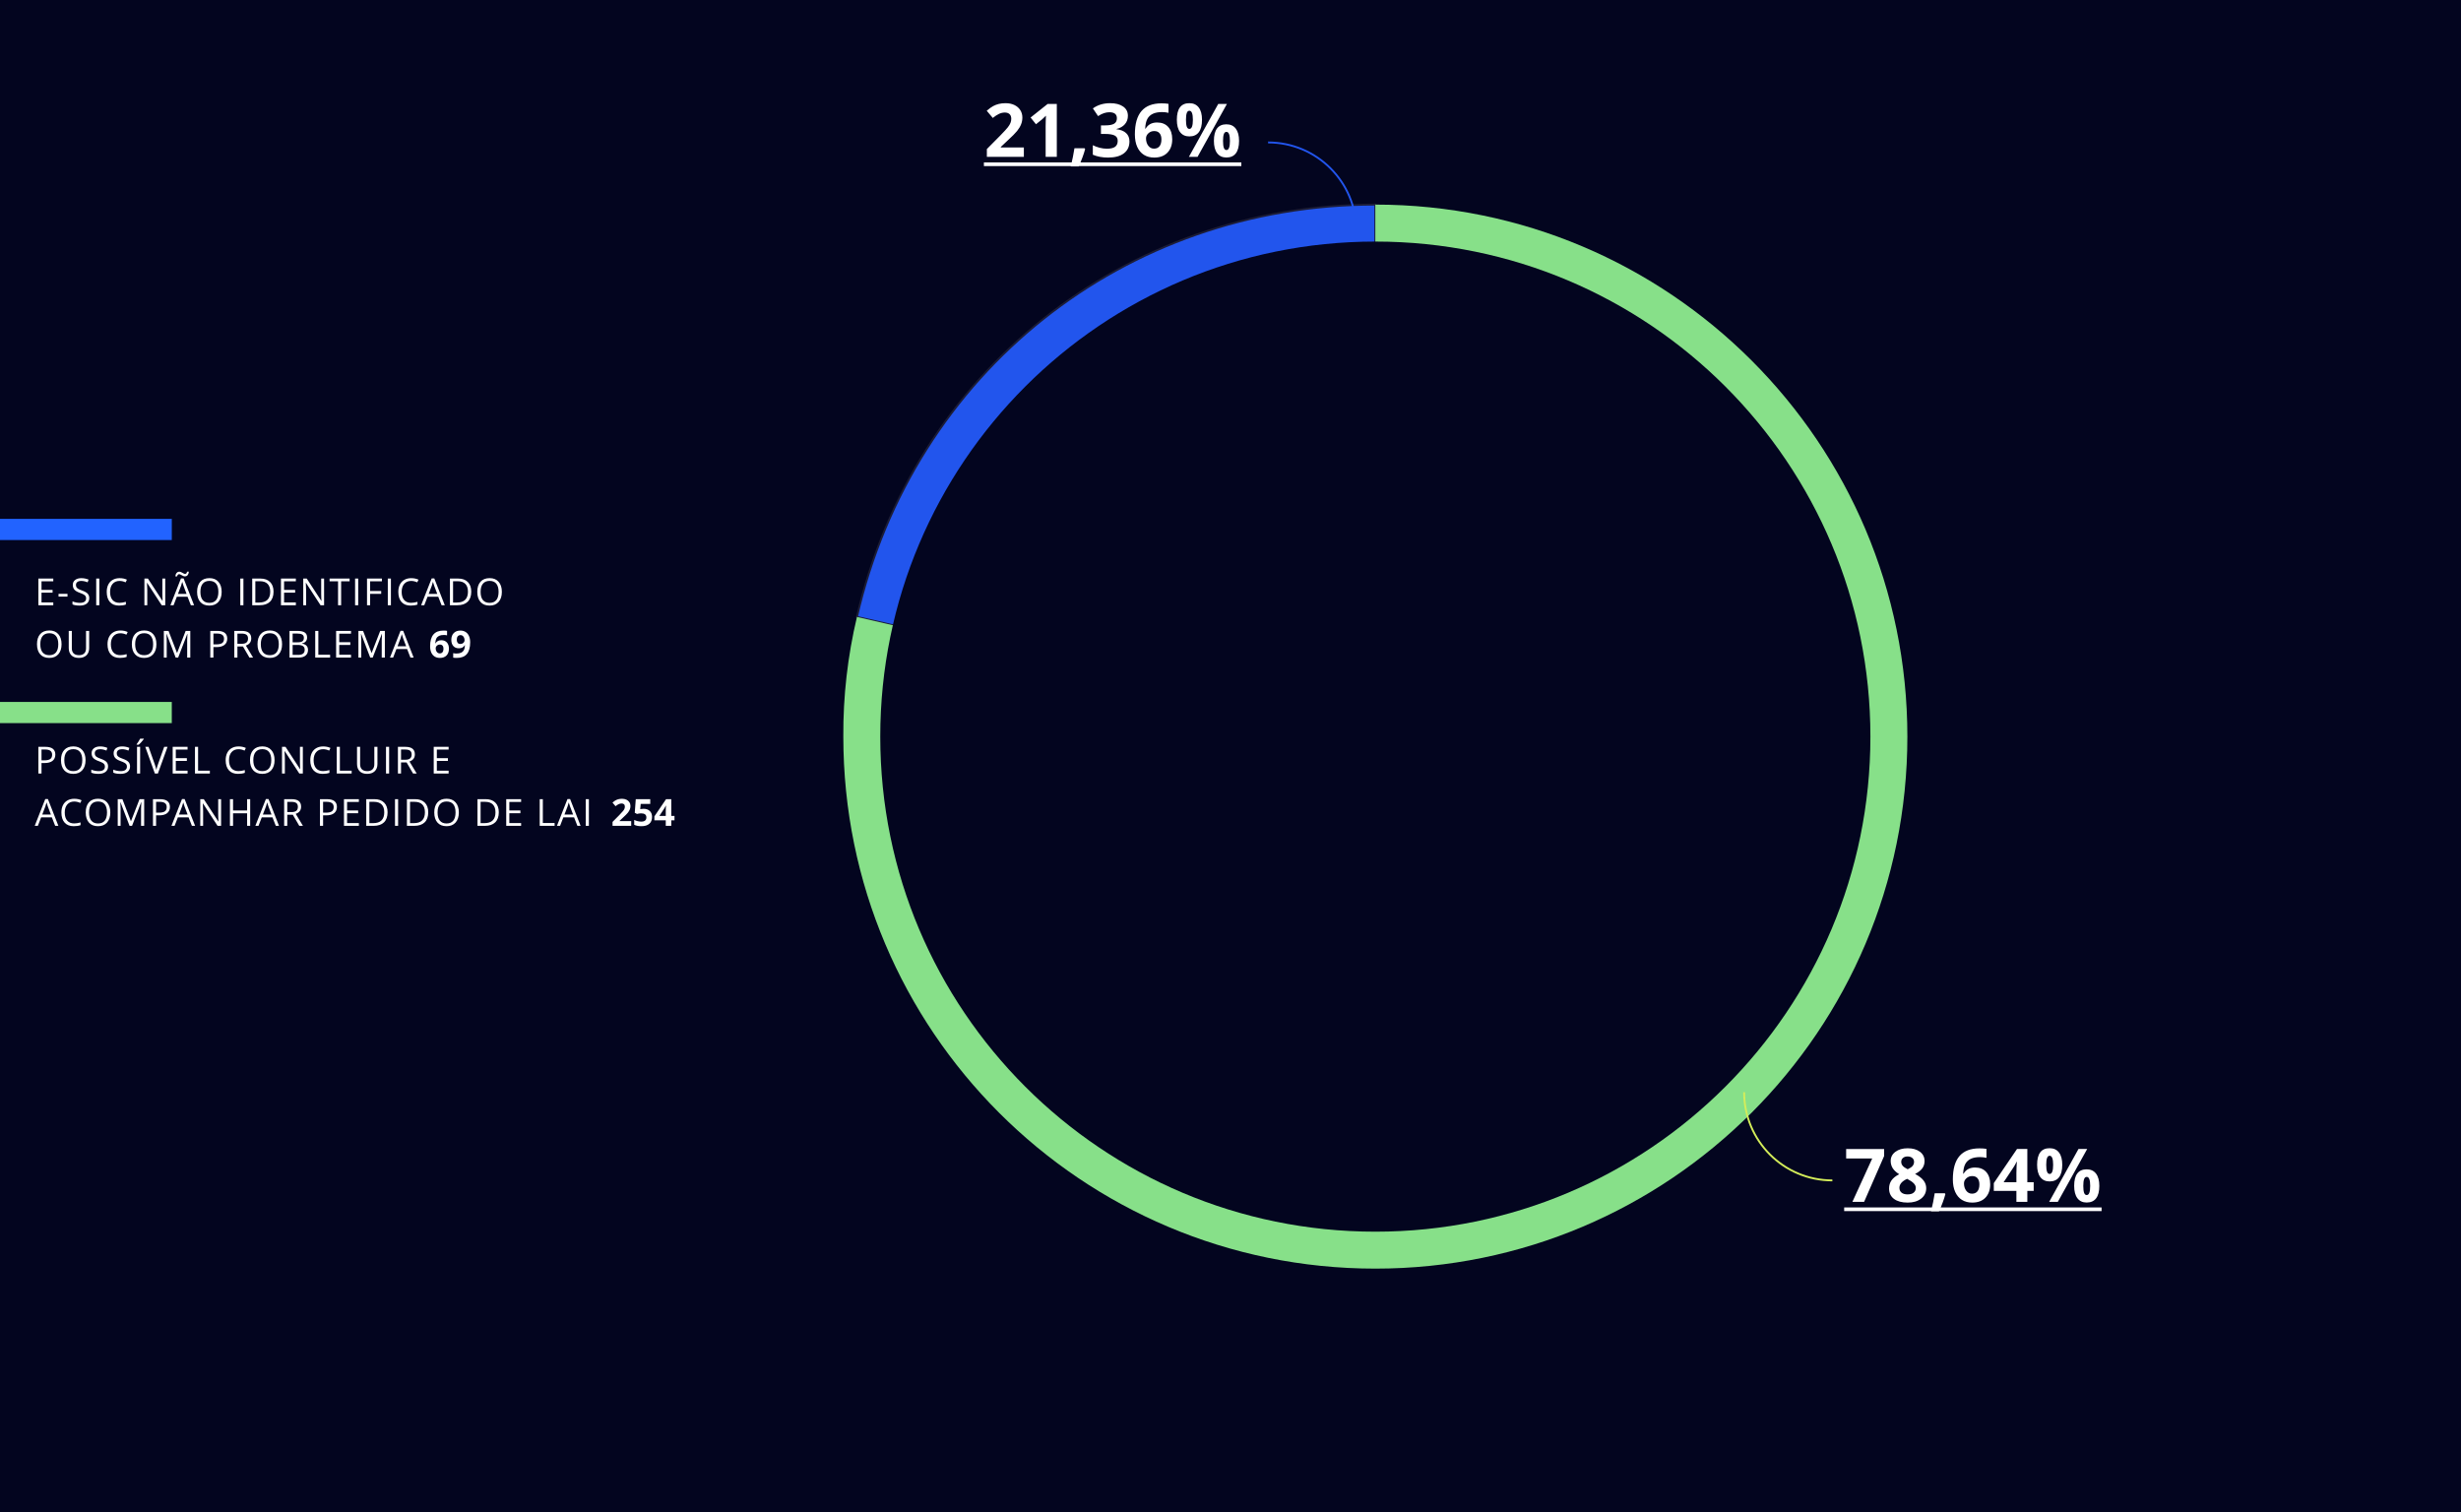
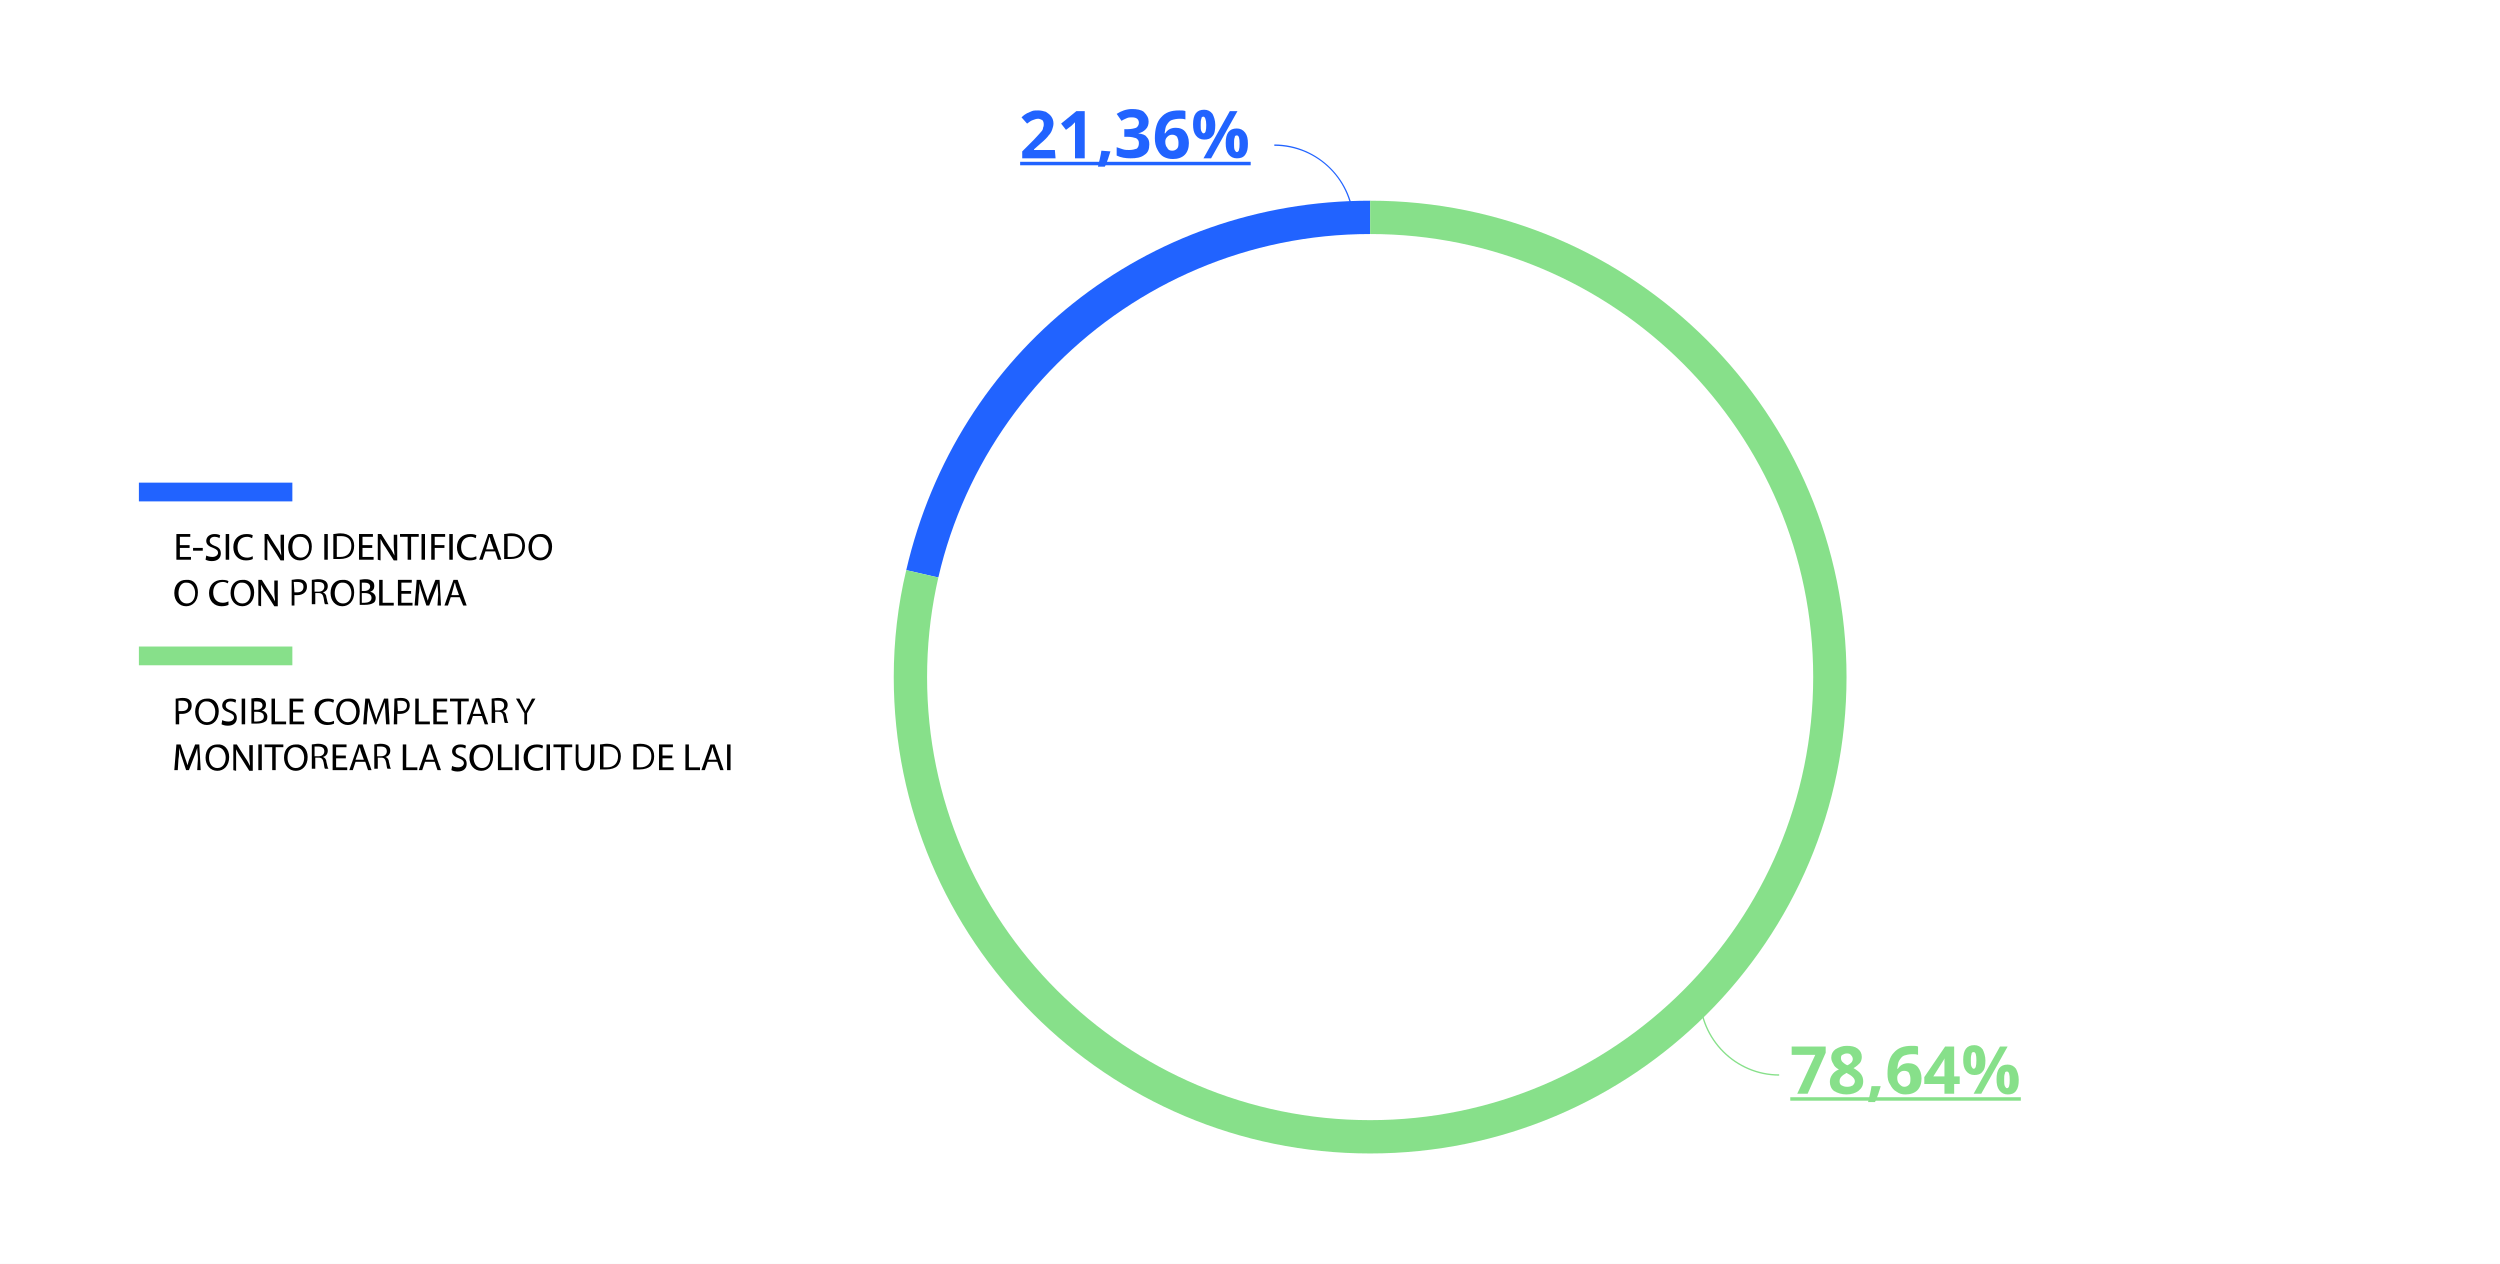
- <svg xmlns="http://www.w3.org/2000/svg" viewBox="461.067 67.917 1185.044 727.788">
-   <defs>
-     <style>.cls-1{fill:#03051f;}.cls-2{fill:#2255ed;stroke:#1c1d36;}.cls-10,.cls-2,.cls-4,.cls-5{stroke-miterlimit:10;}.cls-2,.cls-4,.cls-5{stroke-width:0.91px;}.cls-3{fill:#87e089;}.cls-10,.cls-4,.cls-5{fill:none;}.cls-4{stroke:#2255ed;}.cls-5{stroke:#d4ed5a;}.cls-6{font-size:35.68px;text-decoration:underline;}.cls-6,.cls-7,.cls-8{fill:#fff;}.cls-6,.cls-8{font-family:OpenSans-Bold, Open Sans;font-weight:700;}.cls-7,.cls-8{font-size:18px;}.cls-7{font-family:OpenSans, Open Sans;letter-spacing:0.04em;}.cls-9{fill:#2263ff;}.cls-10{stroke:#fff;stroke-width:0.68px;}</style>
-   </defs>
-   <g id="Layer_2" data-name="Layer 2">
-     <rect class="cls-1" x="-17.14" y="-15.41" width="1972.94" height="828.2" />
-     <path class="cls-2" d="M1123.33,422.63,873.71,365c27.18-117.74,128.79-198.56,249.62-198.56Z" />
-     <path class="cls-3" d="M1123.33,422.63V166.44c141.49,0,256.19,114.7,256.19,256.19s-114.7,256.18-256.19,256.18S867.15,564.12,867.15,422.63A242.54,242.54,0,0,1,873.71,365Z" />
-     <circle class="cls-1" cx="1123.33" cy="422.63" r="238.39" />
-     <path class="cls-4" d="M1071.68,136.51A42.49,42.49,0,0,1,1114.17,179" />
-     <path class="cls-5" d="M1343.41,636.33a42.5,42.5,0,0,1-42.49-42.49" />
-     <text class="cls-6" transform="translate(934.85 143.45)" style="white-space: pre;">21,36%</text>
-     <text class="cls-6" transform="translate(1349.09 646.67)" style="white-space: pre;">78,64%</text>
-     <text class="cls-7" transform="translate(477.79 359.36)" style="white-space: pre;">E-SIC NÃO IDENTIFICADO <tspan x="0" y="25.2">OU COM PROBLEMA </tspan>
-     </text>
-     <text class="cls-8" transform="translate(667.54 384.56)" style="white-space: pre;">69</text>
-     <rect class="cls-3" x="453.79" y="405.93" width="90" height="10.2" />
-     <text class="cls-7" transform="translate(477.79 440.39)" style="white-space: pre;">POSSÍVEL CONCLUIR E <tspan x="0" y="25.2">ACOMPANHAR PEDIDO DE LAI </tspan>
-     </text>
-     <text class="cls-8" transform="translate(755.31 465.59)" style="white-space: pre;">254</text>
-     <rect class="cls-9" x="453.79" y="317.77" width="90" height="10.2" />
-     <line class="cls-10" x1="453.13" y1="-22.78" x2="453.13" y2="933.86" />
+ <svg xmlns="http://www.w3.org/2000/svg" xmlns:xlink="http://www.w3.org/1999/xlink" version="1.1" id="Layer_1" x="0px" y="0px" viewBox="0 0 360 182" style="enable-background:new 0 0 360 182;" xml:space="preserve">
+   <style type="text/css">
+ 	.st0{fill:#FFFFFF;}
+ 	.st1{clip-path:url(#SVGID_2_);}
+ 	.st2{fill:#2163FF;}
+ 	.st3{clip-path:url(#SVGID_4_);}
+ 	.st4{fill:#87E08A;}
+ 	.st5{clip-path:url(#SVGID_6_);}
+ 	.st6{clip-path:url(#SVGID_8_);}
+ 	.st7{clip-path:url(#SVGID_10_);}
+ 	.st8{clip-path:url(#SVGID_12_);}
+ 	.st9{clip-path:url(#SVGID_14_);}
+ 	.st10{clip-path:url(#SVGID_16_);}
+ 	.st11{clip-path:url(#SVGID_18_);}
+ 	.st12{clip-path:url(#SVGID_20_);}
+ 	.st13{clip-path:url(#SVGID_22_);}
+ 	.st14{clip-path:url(#SVGID_24_);}
+ 	.st15{clip-path:url(#SVGID_26_);}
+ 	.st16{clip-path:url(#SVGID_28_);}
+ 	.st17{clip-path:url(#SVGID_30_);}
+ 	.st18{clip-path:url(#SVGID_32_);}
+ </style>
+   <g>
+     <g>
+       <rect y="0" class="st0" width="360" height="182" />
+     </g>
+     <g>
+       <g>
+         <defs>
+           <rect id="SVGID_1_" y="0" width="360" height="182" />
+         </defs>
+         <clipPath id="SVGID_2_">
+           <use xlink:href="#SVGID_1_" style="overflow:visible;" />
+         </clipPath>
+         <g class="st1">
+           <path class="st2" d="M197.3,97.5l-66.8-15.4c7.3-31.5,34.5-53.2,66.8-53.2V97.5z" />
+         </g>
+       </g>
+       <g>
+         <defs>
+           <rect id="SVGID_3_" y="0" width="360" height="182" />
+         </defs>
+         <clipPath id="SVGID_4_">
+           <use xlink:href="#SVGID_3_" style="overflow:visible;" />
+         </clipPath>
+         <g class="st3">
+           <path class="st4" d="M197.3,97.5V28.9c37.9,0,68.6,30.7,68.6,68.6s-30.7,68.6-68.6,68.6s-68.6-30.7-68.6-68.6      c0-5.2,0.6-10.4,1.8-15.4L197.3,97.5z" />
+         </g>
+       </g>
+       <g>
+         <defs>
+           <rect id="SVGID_5_" y="0" width="360" height="182" />
+         </defs>
+         <clipPath id="SVGID_6_">
+           <use xlink:href="#SVGID_5_" style="overflow:visible;" />
+         </clipPath>
+         <g class="st5">
+           <path class="st0" d="M197.3,33.7c35.2,0,63.8,28.6,63.8,63.8s-28.6,63.8-63.8,63.8s-63.8-28.6-63.8-63.8S162.1,33.7,197.3,33.7" />
+         </g>
+       </g>
+       <g>
+         <defs>
+           <rect id="SVGID_7_" y="0" width="360" height="182" />
+         </defs>
+         <clipPath id="SVGID_8_">
+           <use xlink:href="#SVGID_7_" style="overflow:visible;" />
+         </clipPath>
+         <g class="st6">
+           <path class="st2" d="M195,32.3h-0.2c0-6.2-5-11.3-11.3-11.3v-0.2C189.8,20.8,195,26,195,32.3" />
+         </g>
+       </g>
+       <g>
+         <defs>
+           <rect id="SVGID_9_" y="0" width="360" height="182" />
+         </defs>
+         <clipPath id="SVGID_10_">
+           <use xlink:href="#SVGID_9_" style="overflow:visible;" />
+         </clipPath>
+         <g class="st7">
+           <path class="st4" d="M256.2,154.9c-6.3,0-11.5-5.2-11.5-11.5h0.2c0,6.2,5.1,11.3,11.3,11.3V154.9z" />
+         </g>
+       </g>
+       <g>
+         <defs>
+           <rect id="SVGID_11_" y="0" width="360" height="182" />
+         </defs>
+         <clipPath id="SVGID_12_">
+           <use xlink:href="#SVGID_11_" style="overflow:visible;" />
+         </clipPath>
+         <g class="st8">
+           <path class="st2" d="M152,22.8h-4.8v-1l1.7-1.7c0.5-0.5,0.8-0.9,1-1.1s0.3-0.4,0.3-0.6c0.1-0.2,0.1-0.3,0.1-0.5      c0-0.3-0.1-0.5-0.2-0.6c-0.2-0.1-0.4-0.2-0.6-0.2c-0.3,0-0.5,0.1-0.8,0.2s-0.5,0.3-0.8,0.5l-0.8-0.9c0.3-0.3,0.6-0.5,0.8-0.6      s0.5-0.2,0.7-0.3c0.2-0.1,0.6-0.1,0.9-0.1c0.4,0,0.8,0.1,1.1,0.2c0.3,0.2,0.6,0.4,0.8,0.7c0.2,0.3,0.3,0.6,0.3,1      c0,0.3-0.1,0.6-0.2,0.9c-0.1,0.3-0.3,0.6-0.5,0.8c-0.2,0.3-0.6,0.7-1.2,1.2l-0.9,0.8v0.1h3L152,22.8L152,22.8z" />
+         </g>
+       </g>
+       <g>
+         <defs>
+           <rect id="SVGID_13_" y="0" width="360" height="182" />
+         </defs>
+         <clipPath id="SVGID_14_">
+           <use xlink:href="#SVGID_13_" style="overflow:visible;" />
+         </clipPath>
+         <g class="st9">
+           <path class="st2" d="M156.2,22.8h-1.4v-3.9v-0.6v-0.7c-0.2,0.2-0.4,0.4-0.5,0.5l-0.8,0.6l-0.7-0.9L155,16h1.2V22.8z" />
+         </g>
+       </g>
+       <g>
+         <defs>
+           <rect id="SVGID_15_" y="0" width="360" height="182" />
+         </defs>
+         <clipPath id="SVGID_16_">
+           <use xlink:href="#SVGID_15_" style="overflow:visible;" />
+         </clipPath>
+         <g class="st10">
+           <path class="st2" d="M159.9,21.8c-0.2,0.6-0.4,1.4-0.8,2.2h-1c0.2-0.8,0.4-1.6,0.5-2.3L159.9,21.8L159.9,21.8z" />
+         </g>
+       </g>
+       <g>
+         <defs>
+           <rect id="SVGID_17_" y="0" width="360" height="182" />
+         </defs>
+         <clipPath id="SVGID_18_">
+           <use xlink:href="#SVGID_17_" style="overflow:visible;" />
+         </clipPath>
+         <g class="st11">
+           <path class="st2" d="M165.4,17.5c0,0.4-0.1,0.8-0.4,1.1c-0.3,0.3-0.6,0.5-1.1,0.6l0,0c0.6,0.1,1,0.2,1.2,0.5      c0.3,0.3,0.4,0.6,0.4,1.1c0,0.7-0.2,1.2-0.7,1.5c-0.5,0.4-1.2,0.5-2,0.5c-0.7,0-1.4-0.1-2-0.4v-1.2c0.3,0.1,0.6,0.2,0.9,0.3      c0.3,0.1,0.6,0.1,0.9,0.1c0.5,0,0.8-0.1,1.1-0.2c0.2-0.2,0.3-0.4,0.3-0.8c0-0.3-0.1-0.5-0.4-0.7c-0.3-0.1-0.7-0.2-1.2-0.2h-0.5      v-1.1h0.5c0.5,0,0.9-0.1,1.2-0.2c0.2-0.1,0.4-0.4,0.4-0.7c0-0.5-0.3-0.8-1-0.8c-0.2,0-0.5,0-0.7,0.1s-0.5,0.2-0.8,0.4l-0.7-1      c0.6-0.4,1.4-0.7,2.2-0.7c0.7,0,1.3,0.1,1.7,0.4C165.2,16.6,165.4,17,165.4,17.5" />
+         </g>
+       </g>
+       <g>
+         <defs>
+           <rect id="SVGID_19_" y="0" width="360" height="182" />
+         </defs>
+         <clipPath id="SVGID_20_">
+           <use xlink:href="#SVGID_19_" style="overflow:visible;" />
+         </clipPath>
+         <g class="st12">
+           <path class="st2" d="M168.8,21.7c0.3,0,0.5-0.1,0.7-0.3c0.2-0.2,0.2-0.5,0.2-0.9c0-0.3-0.1-0.6-0.2-0.8      c-0.2-0.2-0.4-0.3-0.7-0.3s-0.5,0.1-0.7,0.3c-0.2,0.2-0.3,0.4-0.3,0.7c0,0.4,0.1,0.7,0.3,0.9C168.2,21.6,168.5,21.7,168.8,21.7       M166.3,19.9c0-1.3,0.3-2.4,0.9-3c0.6-0.7,1.4-1,2.6-1c0.4,0,0.7,0,0.9,0.1v1.2c-0.3-0.1-0.6-0.1-0.8-0.1      c-0.5,0-0.9,0.1-1.2,0.2s-0.5,0.4-0.7,0.7c-0.2,0.3-0.2,0.7-0.3,1.2h0.1c0.3-0.5,0.8-0.8,1.5-0.8c0.6,0,1.1,0.2,1.4,0.6      c0.3,0.4,0.5,0.9,0.5,1.6s-0.2,1.3-0.6,1.7c-0.4,0.4-1,0.6-1.7,0.6c-0.5,0-0.9-0.1-1.3-0.3c-0.4-0.2-0.7-0.6-0.9-1      C166.4,21.1,166.3,20.5,166.3,19.9" />
+         </g>
+       </g>
+       <g>
+         <defs>
+           <rect id="SVGID_21_" y="0" width="360" height="182" />
+         </defs>
+         <clipPath id="SVGID_22_">
+           <use xlink:href="#SVGID_21_" style="overflow:visible;" />
+         </clipPath>
+         <g class="st13">
+           <path class="st2" d="M177.7,20.7c0,0.4,0,0.7,0.1,0.9c0.1,0.2,0.2,0.3,0.3,0.3c0.3,0,0.4-0.4,0.4-1.2c0-0.8-0.1-1.2-0.4-1.2      c-0.2,0-0.3,0.1-0.3,0.3C177.7,20,177.7,20.3,177.7,20.7 M179.7,20.7c0,0.7-0.1,1.2-0.4,1.6c-0.3,0.4-0.7,0.5-1.2,0.5      s-0.9-0.2-1.2-0.6s-0.4-0.9-0.4-1.6c0-1.4,0.5-2.1,1.6-2.1c0.5,0,0.9,0.2,1.2,0.6C179.6,19.5,179.7,20,179.7,20.7 M178.2,16      l-3.8,6.8h-1.1l3.8-6.8C177.1,16,178.2,16,178.2,16z M172.9,18c0,0.4,0,0.7,0.1,0.9c0.1,0.2,0.2,0.3,0.3,0.3      c0.3,0,0.4-0.4,0.4-1.2c0-0.8-0.2-1.2-0.4-1.2s-0.3,0.1-0.3,0.3C172.9,17.3,172.9,17.6,172.9,18 M175,18c0,0.7-0.1,1.3-0.4,1.6      c-0.3,0.4-0.7,0.5-1.2,0.5s-0.9-0.2-1.2-0.6s-0.4-0.9-0.4-1.6c0-1.4,0.5-2.1,1.6-2.1c0.5,0,0.9,0.2,1.2,0.6      C174.8,16.8,175,17.3,175,18" />
+         </g>
+       </g>
+     </g>
+     <g>
+       <rect x="146.9" y="23.3" class="st2" width="33.2" height="0.5" />
+     </g>
+     <g>
+       <polygon class="st4" points="258.8,157.5 261.4,151.9 258,151.9 258,150.7 262.9,150.7 262.9,151.6 260.3,157.5   " />
+     </g>
+     <g>
+       <g>
+         <defs>
+           <rect id="SVGID_23_" y="0" width="360" height="182" />
+         </defs>
+         <clipPath id="SVGID_24_">
+           <use xlink:href="#SVGID_23_" style="overflow:visible;" />
+         </clipPath>
+         <g class="st14">
+           <path class="st4" d="M265.9,151.7c-0.2,0-0.4,0.1-0.6,0.2c-0.2,0.1-0.2,0.3-0.2,0.5s0.1,0.4,0.2,0.5s0.3,0.3,0.7,0.5      c0.3-0.1,0.5-0.3,0.6-0.4s0.2-0.3,0.2-0.5s-0.1-0.4-0.2-0.5C266.4,151.7,266.2,151.7,265.9,151.7 M264.9,155.7      c0,0.3,0.1,0.5,0.3,0.6c0.2,0.1,0.4,0.2,0.8,0.2s0.6-0.1,0.8-0.2c0.2-0.2,0.3-0.4,0.3-0.6c0-0.2-0.1-0.4-0.3-0.6      c-0.2-0.2-0.5-0.4-0.9-0.6C265.2,154.9,264.9,155.2,264.9,155.7 M265.9,150.6c0.7,0,1.2,0.1,1.6,0.4c0.4,0.3,0.6,0.7,0.6,1.2      c0,0.3-0.1,0.7-0.3,0.9s-0.5,0.5-0.9,0.7c0.5,0.3,0.9,0.6,1.1,0.9c0.2,0.3,0.3,0.6,0.3,1c0,0.6-0.2,1-0.7,1.4      c-0.4,0.3-1,0.5-1.7,0.5s-1.3-0.2-1.8-0.5c-0.4-0.3-0.6-0.8-0.6-1.3c0-0.4,0.1-0.7,0.3-1s0.5-0.6,1-0.8      c-0.4-0.2-0.7-0.5-0.8-0.8c-0.2-0.3-0.3-0.6-0.3-0.9c0-0.5,0.2-0.9,0.6-1.2C264.8,150.8,265.3,150.6,265.9,150.6" />
+         </g>
+       </g>
+       <g>
+         <defs>
+           <rect id="SVGID_25_" y="0" width="360" height="182" />
+         </defs>
+         <clipPath id="SVGID_26_">
+           <use xlink:href="#SVGID_25_" style="overflow:visible;" />
+         </clipPath>
+         <g class="st15">
+           <path class="st4" d="M270.8,156.5c-0.2,0.6-0.4,1.4-0.8,2.2h-1c0.2-0.8,0.4-1.6,0.5-2.3h1.3V156.5z" />
+         </g>
+       </g>
+       <g>
+         <defs>
+           <rect id="SVGID_27_" y="0" width="360" height="182" />
+         </defs>
+         <clipPath id="SVGID_28_">
+           <use xlink:href="#SVGID_27_" style="overflow:visible;" />
+         </clipPath>
+         <g class="st16">
+           <path class="st4" d="M274.2,156.5c0.3,0,0.5-0.1,0.7-0.3s0.2-0.5,0.2-0.9c0-0.3-0.1-0.6-0.2-0.8s-0.4-0.3-0.7-0.3      c-0.3,0-0.5,0.1-0.7,0.3s-0.3,0.4-0.3,0.7c0,0.4,0.1,0.7,0.3,0.9C273.7,156.3,273.9,156.5,274.2,156.5 M271.8,154.6      c0-1.3,0.3-2.4,0.9-3c0.6-0.7,1.4-1,2.6-1c0.4,0,0.7,0,0.9,0.1v1.2c-0.3-0.1-0.5-0.1-0.8-0.1c-0.5,0-0.9,0.1-1.2,0.2      c-0.3,0.1-0.5,0.4-0.7,0.7s-0.2,0.7-0.3,1.2h0.1c0.3-0.5,0.8-0.8,1.5-0.8c0.6,0,1.1,0.2,1.4,0.6c0.3,0.4,0.5,0.9,0.5,1.6      c0,0.7-0.2,1.3-0.6,1.7s-1,0.6-1.7,0.6c-0.5,0-0.9-0.1-1.3-0.4c-0.4-0.2-0.7-0.6-0.9-1C271.9,155.8,271.8,155.3,271.8,154.6" />
+         </g>
+       </g>
+       <g>
+         <defs>
+           <rect id="SVGID_29_" y="0" width="360" height="182" />
+         </defs>
+         <clipPath id="SVGID_30_">
+           <use xlink:href="#SVGID_29_" style="overflow:visible;" />
+         </clipPath>
+         <g class="st17">
+           <path class="st4" d="M280,155v-1.2c0-0.2,0-0.5,0-0.8c0-0.4,0-0.6,0-0.6l0,0c-0.1,0.3-0.3,0.5-0.4,0.7l-1.2,1.9L280,155L280,155      z M282.2,156.1h-0.8v1.4H280v-1.4h-2.9v-1l3-4.4h1.3v4.3h0.8L282.2,156.1L282.2,156.1z" />
+         </g>
+       </g>
+       <g>
+         <defs>
+           <rect id="SVGID_31_" y="0" width="360" height="182" />
+         </defs>
+         <clipPath id="SVGID_32_">
+           <use xlink:href="#SVGID_31_" style="overflow:visible;" />
+         </clipPath>
+         <g class="st18">
+           <path class="st4" d="M288.6,155.5c0,0.4,0,0.7,0.1,0.9s0.2,0.3,0.3,0.3c0.3,0,0.4-0.4,0.4-1.2s-0.1-1.2-0.4-1.2      c-0.2,0-0.3,0.1-0.3,0.3C288.6,154.8,288.6,155.1,288.6,155.5 M290.7,155.5c0,0.7-0.1,1.2-0.4,1.6c-0.3,0.4-0.7,0.5-1.2,0.5      s-0.9-0.2-1.2-0.6c-0.3-0.4-0.4-0.9-0.4-1.6c0-1.4,0.5-2.1,1.6-2.1c0.5,0,0.9,0.2,1.2,0.6C290.5,154.3,290.7,154.8,290.7,155.5       M289.1,150.7l-3.8,6.8h-1.1l3.8-6.8H289.1z M283.8,152.7c0,0.4,0,0.7,0.1,0.9s0.2,0.3,0.3,0.3c0.3,0,0.4-0.4,0.4-1.2      s-0.1-1.2-0.4-1.2c-0.2,0-0.3,0.1-0.3,0.3C283.8,152.1,283.8,152.4,283.8,152.7 M285.9,152.7c0,0.7-0.1,1.3-0.4,1.6      c-0.3,0.4-0.7,0.5-1.2,0.5s-0.9-0.2-1.2-0.6c-0.3-0.4-0.4-0.9-0.4-1.6c0-1.4,0.5-2.1,1.6-2.1c0.5,0,0.9,0.2,1.2,0.6      C285.7,151.5,285.9,152.1,285.9,152.7" />
+         </g>
+       </g>
+     </g>
+     <g>
+       <rect x="257.8" y="158" class="st4" width="33.2" height="0.5" />
+     </g>
+     <g>
+       <rect x="20" y="93.1" class="st4" width="22.1" height="2.7" />
+     </g>
+     <g>
+       <rect x="20" y="69.5" class="st2" width="22.1" height="2.7" />
+     </g>
+     <g>
+       <path d="M27.3,78.9h-1.4v1.3h1.6v0.4h-2.1v-3.7h2v0.4h-1.5v1.2h1.4V78.9z" />
+       <path d="M29.2,78.9v0.4h-1.4v-0.4H29.2z" />
+       <path d="M29.7,80c0.2,0.1,0.5,0.2,0.9,0.2c0.5,0,0.8-0.3,0.8-0.6c0-0.3-0.2-0.5-0.7-0.7c-0.6-0.2-1-0.5-1-1c0-0.6,0.5-1,1.2-1    c0.4,0,0.7,0.1,0.8,0.2l-0.1,0.4c-0.1-0.1-0.4-0.2-0.7-0.2c-0.5,0-0.7,0.3-0.7,0.6c0,0.3,0.2,0.5,0.7,0.7c0.6,0.2,0.9,0.5,0.9,1.1    s-0.4,1.1-1.3,1.1c-0.4,0-0.7-0.1-0.9-0.2L29.7,80z" />
+       <path d="M33,76.9v3.7h-0.5v-3.7H33z" />
+       <path d="M36.4,80.5c-0.2,0.1-0.5,0.2-1,0.2c-1,0-1.8-0.7-1.8-1.9c0-1.2,0.8-1.9,1.9-1.9c0.5,0,0.8,0.1,0.9,0.2l-0.1,0.4    c-0.2-0.1-0.4-0.2-0.7-0.2c-0.9,0-1.4,0.6-1.4,1.5s0.5,1.5,1.4,1.5c0.3,0,0.6-0.1,0.8-0.2L36.4,80.5z" />
+       <path d="M38.1,80.6v-3.7h0.5l1.2,1.9c0.3,0.4,0.5,0.8,0.7,1.2l0,0c0-0.5-0.1-0.9-0.1-1.5V77h0.5v3.7h-0.5l-1.2-1.9    c-0.3-0.4-0.5-0.8-0.7-1.2l0,0c0,0.5,0,0.9,0,1.5v1.6L38.1,80.6L38.1,80.6z" />
+       <path d="M44.9,78.7c0,1.3-0.8,2-1.7,2c-1,0-1.7-0.8-1.7-1.9c0-1.2,0.7-1.9,1.7-1.9C44.3,76.8,44.9,77.6,44.9,78.7z M42.1,78.8    c0,0.8,0.4,1.5,1.2,1.5s1.2-0.7,1.2-1.5c0-0.7-0.4-1.5-1.2-1.5C42.4,77.2,42.1,78,42.1,78.8z" />
+       <path d="M47.2,76.9v3.7h-0.5v-3.7H47.2z" />
+       <path d="M48,76.9c0.3,0,0.6-0.1,1-0.1c0.7,0,1.2,0.2,1.5,0.5S51,78,51,78.6c0,0.6-0.2,1.1-0.5,1.4s-0.9,0.5-1.6,0.5    c-0.3,0-0.6,0-0.9,0V76.9z M48.5,80.2c0.1,0,0.3,0,0.5,0c1,0,1.6-0.6,1.6-1.6c0-0.9-0.5-1.4-1.5-1.4c-0.2,0-0.4,0-0.6,0V80.2z" />
+       <path d="M53.6,78.9h-1.4v1.3h1.6v0.4h-2.1v-3.7h2v0.4h-1.5v1.2h1.4V78.9z" />
+       <path d="M54.4,80.6v-3.7h0.5l1.2,1.9c0.3,0.4,0.5,0.8,0.7,1.2l0,0c0-0.5-0.1-0.9-0.1-1.5V77h0.5v3.7h-0.5l-1.2-1.9    c-0.3-0.4-0.5-0.8-0.7-1.2l0,0c0,0.5,0,0.9,0,1.5v1.6L54.4,80.6L54.4,80.6z" />
+       <path d="M58.7,77.3h-1.1v-0.4h2.7v0.4h-1.1v3.3h-0.5C58.7,80.6,58.7,77.3,58.7,77.3z" />
+       <path d="M61.2,76.9v3.7h-0.5v-3.7H61.2z" />
+       <path d="M62.1,76.9h2v0.4h-1.5v1.2H64v0.4h-1.4v1.7h-0.5V76.9z" />
+       <path d="M65.2,76.9v3.7h-0.5v-3.7H65.2z" />
+       <path d="M68.6,80.5c-0.2,0.1-0.5,0.2-1,0.2c-1,0-1.8-0.7-1.8-1.9c0-1.2,0.8-1.9,1.9-1.9c0.5,0,0.8,0.1,0.9,0.2l-0.1,0.4    c-0.2-0.1-0.4-0.2-0.7-0.2c-0.9,0-1.4,0.6-1.4,1.5s0.5,1.5,1.4,1.5c0.3,0,0.6-0.1,0.8-0.2L68.6,80.5z" />
+       <path d="M69.9,79.4l-0.4,1.2H69l1.3-3.7h0.6l1.3,3.7h-0.5l-0.4-1.2H69.9z M71.1,79.1L70.7,78c-0.1-0.2-0.1-0.5-0.2-0.7l0,0    c-0.1,0.2-0.1,0.4-0.2,0.7L70,79.1H71.1z" />
+       <path d="M72.6,76.9c0.3,0,0.6-0.1,1-0.1c0.7,0,1.2,0.2,1.5,0.5s0.5,0.7,0.5,1.3c0,0.6-0.2,1.1-0.5,1.4s-0.9,0.5-1.6,0.5    c-0.3,0-0.6,0-0.9,0V76.9z M73.1,80.2c0.1,0,0.3,0,0.5,0c1,0,1.6-0.6,1.6-1.6c0-0.9-0.5-1.4-1.5-1.4c-0.2,0-0.4,0-0.6,0V80.2z" />
+       <path d="M79.5,78.7c0,1.3-0.8,2-1.7,2c-1,0-1.7-0.8-1.7-1.9c0-1.2,0.7-1.9,1.7-1.9C78.8,76.8,79.5,77.6,79.5,78.7z M76.6,78.8    c0,0.8,0.4,1.5,1.2,1.5c0.8,0,1.2-0.7,1.2-1.5c0-0.7-0.4-1.5-1.2-1.5C77,77.2,76.6,78,76.6,78.8z" />
+       <path d="M28.5,85.3c0,1.3-0.8,2-1.7,2c-1,0-1.7-0.8-1.7-1.9c0-1.2,0.7-1.9,1.7-1.9C27.9,83.4,28.5,84.2,28.5,85.3z M25.7,85.4    c0,0.8,0.4,1.5,1.2,1.5c0.8,0,1.2-0.7,1.2-1.5c0-0.7-0.4-1.5-1.2-1.5C26.1,83.8,25.7,84.6,25.7,85.4z" />
+       <path d="M32.9,87.1c-0.2,0.1-0.5,0.2-1,0.2c-1,0-1.8-0.7-1.8-1.9c0-1.2,0.8-1.9,1.9-1.9c0.5,0,0.8,0.1,0.9,0.2L32.8,84    c-0.2-0.1-0.4-0.2-0.7-0.2c-0.9,0-1.4,0.6-1.4,1.5s0.5,1.5,1.4,1.5c0.3,0,0.6-0.1,0.8-0.2L32.9,87.1z" />
+       <path d="M36.6,85.3c0,1.3-0.8,2-1.7,2c-1,0-1.7-0.8-1.7-1.9c0-1.2,0.7-1.9,1.7-1.9C35.9,83.4,36.6,84.2,36.6,85.3z M33.7,85.4    c0,0.8,0.4,1.5,1.2,1.5s1.2-0.7,1.2-1.5c0-0.7-0.4-1.5-1.2-1.5C34.1,83.8,33.7,84.6,33.7,85.4z" />
+       <path d="M37.2,87.2v-3.7h0.5l1.2,1.9c0.3,0.4,0.5,0.8,0.7,1.2l0,0c0-0.5-0.1-0.9-0.1-1.5v-1.5H40v3.7h-0.5l-1.2-1.9    c-0.3-0.4-0.5-0.8-0.7-1.2l0,0c0,0.5,0,0.9,0,1.5v1.6L37.2,87.2L37.2,87.2z" />
+       <path d="M42,83.5c0.2,0,0.5-0.1,0.9-0.1c0.5,0,0.8,0.1,1,0.3c0.2,0.2,0.3,0.4,0.3,0.8c0,0.3-0.1,0.6-0.3,0.8    c-0.3,0.3-0.7,0.4-1.1,0.4c-0.1,0-0.3,0-0.4,0v1.5H42V83.5z M42.4,85.3c0.1,0,0.2,0,0.4,0c0.6,0,0.9-0.3,0.9-0.8s-0.3-0.7-0.9-0.7    c-0.2,0-0.4,0-0.5,0L42.4,85.3L42.4,85.3z" />
+       <path d="M44.9,83.5c0.2,0,0.6-0.1,0.9-0.1c0.5,0,0.8,0.1,1.1,0.3c0.2,0.2,0.3,0.4,0.3,0.7c0,0.5-0.3,0.8-0.7,0.9l0,0    c0.3,0.1,0.5,0.4,0.5,0.7c0.1,0.5,0.2,0.9,0.3,1h-0.5c-0.1-0.1-0.1-0.4-0.2-0.9c-0.1-0.5-0.3-0.7-0.7-0.7h-0.5V87h-0.5    C44.9,87,44.9,83.5,44.9,83.5z M45.4,85.2h0.5c0.5,0,0.8-0.3,0.8-0.7c0-0.5-0.3-0.7-0.9-0.7c-0.2,0-0.4,0-0.5,0v1.4H45.4z" />
+       <path d="M51,85.3c0,1.3-0.8,2-1.7,2c-1,0-1.7-0.8-1.7-1.9c0-1.2,0.7-1.9,1.7-1.9C50.4,83.4,51,84.2,51,85.3z M48.2,85.4    c0,0.8,0.4,1.5,1.2,1.5s1.2-0.7,1.2-1.5c0-0.7-0.4-1.5-1.2-1.5C48.6,83.8,48.2,84.6,48.2,85.4z" />
+       <path d="M51.7,83.5c0.2,0,0.5-0.1,0.9-0.1c0.5,0,0.8,0.1,1,0.3c0.2,0.1,0.3,0.4,0.3,0.7c0,0.4-0.2,0.7-0.6,0.8l0,0    c0.4,0.1,0.8,0.4,0.8,0.9c0,0.3-0.1,0.6-0.3,0.7c-0.3,0.2-0.7,0.3-1.3,0.3c-0.3,0-0.6,0-0.7,0v-3.6H51.7z M52.1,85.1h0.4    c0.5,0,0.8-0.3,0.8-0.6c0-0.4-0.3-0.6-0.8-0.6c-0.2,0-0.3,0-0.4,0V85.1z M52.1,86.8c0.1,0,0.2,0,0.4,0c0.5,0,1-0.2,1-0.7    s-0.4-0.7-1-0.7h-0.4V86.8z" />
+       <path d="M54.6,83.5h0.5v3.3h1.6v0.4h-2.1V83.5z" />
+       <path d="M59.2,85.5h-1.4v1.3h1.6v0.4h-2.1v-3.7h2v0.4h-1.5v1.2h1.4V85.5z" />
+       <path d="M63.1,85.6c0-0.5-0.1-1.1-0.1-1.6l0,0c-0.1,0.4-0.3,0.9-0.5,1.4l-0.7,1.8h-0.4l-0.6-1.8c-0.2-0.5-0.3-1-0.4-1.4l0,0    c0,0.5,0,1.1-0.1,1.6l-0.1,1.6h-0.5l0.3-3.7h0.6l0.6,1.8c0.2,0.5,0.3,0.9,0.4,1.2l0,0c0.1-0.4,0.2-0.8,0.4-1.2l0.7-1.8h0.6    l0.2,3.7H63L63.1,85.6z" />
+       <path d="M64.9,86l-0.4,1.2H64l1.3-3.7h0.6l1.3,3.7h-0.5L66.2,86H64.9z M66.1,85.7l-0.4-1.1c-0.1-0.2-0.1-0.5-0.2-0.7l0,0    c-0.1,0.2-0.1,0.4-0.2,0.7L65,85.7H66.1z" />
+     </g>
+     <g>
+       <path d="M25.4,100.6c0.2,0,0.5-0.1,0.9-0.1c0.5,0,0.8,0.1,1,0.3c0.2,0.2,0.3,0.4,0.3,0.8c0,0.3-0.1,0.6-0.3,0.8    c-0.3,0.3-0.7,0.4-1.1,0.4c-0.1,0-0.3,0-0.4,0v1.5h-0.5v-3.7H25.4z M25.8,102.4c0.1,0,0.2,0,0.4,0c0.6,0,0.9-0.3,0.9-0.8    s-0.3-0.7-0.9-0.7c-0.2,0-0.4,0-0.5,0v1.5H25.8z" />
+       <path d="M31.5,102.4c0,1.3-0.8,2-1.7,2c-1,0-1.7-0.8-1.7-1.9c0-1.2,0.7-1.9,1.7-1.9C30.8,100.5,31.5,101.3,31.5,102.4z     M28.6,102.5c0,0.8,0.4,1.5,1.2,1.5c0.8,0,1.2-0.7,1.2-1.5c0-0.7-0.4-1.5-1.2-1.5C29,100.9,28.6,101.7,28.6,102.5z" />
+       <path d="M32,103.7c0.2,0.1,0.5,0.2,0.9,0.2c0.5,0,0.8-0.3,0.8-0.6c0-0.3-0.2-0.5-0.7-0.7c-0.6-0.2-1-0.5-1-1c0-0.6,0.5-1,1.2-1    c0.4,0,0.7,0.1,0.8,0.2l-0.1,0.4c-0.1-0.1-0.4-0.2-0.7-0.2c-0.5,0-0.7,0.3-0.7,0.6c0,0.3,0.2,0.5,0.7,0.7c0.6,0.2,0.9,0.5,0.9,1.1    s-0.4,1.1-1.3,1.1c-0.4,0-0.7-0.1-0.9-0.2L32,103.7z" />
+       <path d="M35.3,100.6v3.7h-0.5v-3.7H35.3z" />
+       <path d="M36.1,100.6c0.2,0,0.5-0.1,0.9-0.1c0.5,0,0.8,0.1,1,0.3c0.2,0.1,0.3,0.4,0.3,0.7c0,0.4-0.2,0.7-0.6,0.8l0,0    c0.4,0.1,0.8,0.4,0.8,0.9c0,0.3-0.1,0.6-0.3,0.7c-0.3,0.2-0.7,0.3-1.3,0.3c-0.3,0-0.6,0-0.7,0v-3.6H36.1z M36.6,102.2H37    c0.5,0,0.8-0.3,0.8-0.6c0-0.4-0.3-0.6-0.8-0.6c-0.2,0-0.3,0-0.4,0V102.2z M36.6,103.9c0.1,0,0.2,0,0.4,0c0.5,0,1-0.2,1-0.7    s-0.4-0.7-1-0.7h-0.4V103.9z" />
+       <path d="M39.1,100.6h0.5v3.3h1.6v0.4h-2.1V100.6z" />
+       <path d="M43.6,102.6h-1.4v1.3h1.6v0.4h-2.1v-3.7h2v0.4h-1.5v1.2h1.4V102.6z" />
+       <path d="M48.1,104.2c-0.2,0.1-0.5,0.2-1,0.2c-1,0-1.8-0.7-1.8-1.9c0-1.2,0.8-1.9,1.9-1.9c0.5,0,0.8,0.1,0.9,0.2l-0.1,0.4    c-0.2-0.1-0.4-0.2-0.7-0.2c-0.9,0-1.4,0.6-1.4,1.5s0.5,1.5,1.4,1.5c0.3,0,0.6-0.1,0.8-0.2L48.1,104.2z" />
+       <path d="M51.8,102.4c0,1.3-0.8,2-1.7,2c-1,0-1.7-0.8-1.7-1.9c0-1.2,0.7-1.9,1.7-1.9C51.1,100.5,51.8,101.3,51.8,102.4z     M48.9,102.5c0,0.8,0.4,1.5,1.2,1.5s1.2-0.7,1.2-1.5c0-0.7-0.4-1.5-1.2-1.5C49.3,100.9,48.9,101.7,48.9,102.5z" />
+       <path d="M55.5,102.7c0-0.5-0.1-1.1-0.1-1.6l0,0c-0.1,0.4-0.3,0.9-0.5,1.4l-0.7,1.8H54l-0.6-1.8c-0.2-0.5-0.3-1-0.4-1.4l0,0    c0,0.5,0,1.1-0.1,1.6l-0.1,1.6h-0.5l0.3-3.7h0.6l0.6,1.8c0.2,0.5,0.3,0.9,0.4,1.2l0,0c0.1-0.4,0.2-0.8,0.4-1.2l0.7-1.8h0.6    l0.2,3.7h-0.5L55.5,102.7z" />
+       <path d="M56.8,100.6c0.2,0,0.5-0.1,0.9-0.1c0.5,0,0.8,0.1,1,0.3c0.2,0.2,0.3,0.4,0.3,0.8c0,0.3-0.1,0.6-0.3,0.8    c-0.3,0.3-0.7,0.4-1.1,0.4c-0.1,0-0.3,0-0.4,0v1.5h-0.5L56.8,100.6L56.8,100.6z M57.3,102.4c0.1,0,0.2,0,0.4,0    c0.6,0,0.9-0.3,0.9-0.8s-0.3-0.7-0.9-0.7c-0.2,0-0.4,0-0.5,0L57.3,102.4L57.3,102.4z" />
+       <path d="M59.8,100.6h0.5v3.3h1.6v0.4h-2.1V100.6z" />
+       <path d="M64.3,102.6h-1.4v1.3h1.6v0.4h-2.1v-3.7h2v0.4h-1.5v1.2h1.4V102.6z" />
+       <path d="M65.9,101h-1.1v-0.4h2.7v0.4h-1.1v3.3h-0.5V101z" />
+       <path d="M68.1,103.1l-0.4,1.2h-0.5l1.3-3.7H69l1.3,3.7h-0.5l-0.4-1.2H68.1z M69.3,102.8l-0.4-1.1c-0.1-0.2-0.1-0.5-0.2-0.7l0,0    c-0.1,0.2-0.1,0.4-0.2,0.7l-0.4,1.1H69.3z" />
+       <path d="M70.8,100.6c0.2,0,0.6-0.1,0.9-0.1c0.5,0,0.8,0.1,1.1,0.3c0.2,0.2,0.3,0.4,0.3,0.7c0,0.5-0.3,0.8-0.7,0.9l0,0    c0.3,0.1,0.5,0.4,0.5,0.7c0.1,0.5,0.2,0.9,0.3,1h-0.5c-0.1-0.1-0.1-0.4-0.2-0.9s-0.3-0.7-0.7-0.7h-0.5v1.6h-0.5L70.8,100.6    L70.8,100.6z M71.3,102.3h0.5c0.5,0,0.8-0.3,0.8-0.7c0-0.5-0.3-0.7-0.9-0.7c-0.2,0-0.4,0-0.5,0L71.3,102.3L71.3,102.3z" />
+       <path d="M75.5,104.3v-1.6l-1.2-2.1h0.5l0.5,1c0.1,0.3,0.3,0.5,0.4,0.8l0,0c0.1-0.2,0.2-0.5,0.4-0.8l0.5-1h0.5l-1.2,2.1v1.6H75.5z" />
+       <path d="M28.5,109.3c0-0.5-0.1-1.1-0.1-1.6l0,0c-0.1,0.4-0.3,0.9-0.5,1.4l-0.7,1.8h-0.4l-0.6-1.8c-0.2-0.5-0.3-1-0.4-1.4l0,0    c0,0.5,0,1.1-0.1,1.6l-0.1,1.6h-0.5l0.3-3.7H26l0.6,1.8c0.2,0.5,0.3,0.9,0.4,1.2l0,0c0.1-0.4,0.2-0.8,0.4-1.2l0.7-1.8h0.6l0.2,3.7    h-0.5L28.5,109.3z" />
+       <path d="M33,109c0,1.3-0.8,2-1.7,2c-1,0-1.7-0.8-1.7-1.9c0-1.2,0.7-1.9,1.7-1.9C32.3,107.1,33,107.9,33,109z M30.1,109.1    c0,0.8,0.4,1.5,1.2,1.5s1.2-0.7,1.2-1.5c0-0.7-0.4-1.5-1.2-1.5C30.5,107.5,30.1,108.3,30.1,109.1z" />
+       <path d="M33.6,110.9v-3.7h0.5l1.2,1.9c0.3,0.4,0.5,0.8,0.7,1.2l0,0c0-0.5-0.1-0.9-0.1-1.5v-1.5h0.5v3.7h-0.5l-1.2-1.9    c-0.3-0.4-0.5-0.8-0.7-1.2l0,0c0,0.5,0,0.9,0,1.5v1.6L33.6,110.9L33.6,110.9z" />
+       <path d="M37.7,107.2v3.7h-0.5v-3.7H37.7z" />
+       <path d="M39.2,107.6h-1.1v-0.4h2.7v0.4h-1.1v3.3h-0.5C39.2,110.9,39.2,107.6,39.2,107.6z" />
+       <path d="M44.3,109c0,1.3-0.8,2-1.7,2c-1,0-1.7-0.8-1.7-1.9c0-1.2,0.7-1.9,1.7-1.9C43.6,107.1,44.3,107.9,44.3,109z M41.4,109.1    c0,0.8,0.4,1.5,1.2,1.5s1.2-0.7,1.2-1.5c0-0.7-0.4-1.5-1.2-1.5C41.8,107.5,41.4,108.3,41.4,109.1z" />
+       <path d="M44.9,107.2c0.2,0,0.6-0.1,0.9-0.1c0.5,0,0.8,0.1,1.1,0.3c0.2,0.2,0.3,0.4,0.3,0.7c0,0.5-0.3,0.8-0.7,0.9l0,0    c0.3,0.1,0.5,0.4,0.5,0.7c0.1,0.5,0.2,0.9,0.3,1h-0.5c-0.1-0.1-0.1-0.4-0.2-0.9c-0.1-0.5-0.3-0.7-0.7-0.7h-0.5v1.6h-0.5    C44.9,110.7,44.9,107.2,44.9,107.2z M45.4,108.9h0.5c0.5,0,0.8-0.3,0.8-0.7c0-0.5-0.3-0.7-0.9-0.7c-0.2,0-0.4,0-0.5,0v1.4H45.4z" />
+       <path d="M49.8,109.2h-1.4v1.3H50v0.4h-2.1v-3.7h2v0.4h-1.5v1.2h1.4V109.2z" />
+       <path d="M51.2,109.7l-0.4,1.2h-0.5l1.3-3.7h0.6l1.3,3.7H53l-0.4-1.2H51.2z M52.4,109.4l-0.4-1.1c-0.1-0.2-0.1-0.5-0.2-0.7l0,0    c-0.1,0.2-0.1,0.4-0.2,0.7l-0.4,1.1H52.4z" />
+       <path d="M53.9,107.2c0.2,0,0.6-0.1,0.9-0.1c0.5,0,0.8,0.1,1.1,0.3c0.2,0.2,0.3,0.4,0.3,0.7c0,0.5-0.3,0.8-0.7,0.9l0,0    c0.3,0.1,0.5,0.4,0.5,0.7c0.1,0.5,0.2,0.9,0.3,1h-0.5c-0.1-0.1-0.1-0.4-0.2-0.9c-0.1-0.5-0.3-0.7-0.7-0.7h-0.5v1.6h-0.5    C53.9,110.7,53.9,107.2,53.9,107.2z M54.4,108.9h0.5c0.5,0,0.8-0.3,0.8-0.7c0-0.5-0.3-0.7-0.9-0.7c-0.2,0-0.4,0-0.5,0v1.4H54.4z" />
+       <path d="M58,107.2h0.5v3.3h1.6v0.4H58V107.2z" />
+       <path d="M61.2,109.7l-0.4,1.2h-0.5l1.3-3.7h0.6l1.3,3.7H63l-0.4-1.2H61.2z M62.5,109.4l-0.4-1.1c-0.1-0.2-0.1-0.5-0.2-0.7l0,0    c-0.1,0.2-0.1,0.4-0.2,0.7l-0.4,1.1H62.5z" />
+       <path d="M65.1,110.3c0.2,0.1,0.5,0.2,0.9,0.2c0.5,0,0.8-0.3,0.8-0.6c0-0.3-0.2-0.5-0.7-0.7c-0.6-0.2-1-0.5-1-1c0-0.6,0.5-1,1.2-1    c0.4,0,0.7,0.1,0.8,0.2l-0.1,0.4c-0.1-0.1-0.4-0.2-0.7-0.2c-0.5,0-0.7,0.3-0.7,0.6c0,0.3,0.2,0.5,0.7,0.7c0.6,0.2,0.9,0.5,0.9,1.1    s-0.4,1.1-1.3,1.1c-0.4,0-0.7-0.1-0.9-0.2L65.1,110.3z" />
+       <path d="M71,109c0,1.3-0.8,2-1.7,2c-1,0-1.7-0.8-1.7-1.9c0-1.2,0.7-1.9,1.7-1.9C70.4,107.1,71,107.9,71,109z M68.2,109.1    c0,0.8,0.4,1.5,1.2,1.5c0.8,0,1.2-0.7,1.2-1.5c0-0.7-0.4-1.5-1.2-1.5C68.6,107.5,68.2,108.3,68.2,109.1z" />
+       <path d="M71.7,107.2h0.5v3.3h1.6v0.4h-2.1V107.2z" />
+       <path d="M74.7,107.2v3.7h-0.5v-3.7H74.7z" />
+       <path d="M78.2,110.8c-0.2,0.1-0.5,0.2-1,0.2c-1,0-1.8-0.7-1.8-1.9c0-1.2,0.8-1.9,1.9-1.9c0.5,0,0.8,0.1,0.9,0.2l-0.1,0.4    c-0.2-0.1-0.4-0.2-0.7-0.2c-0.9,0-1.4,0.6-1.4,1.5s0.5,1.5,1.4,1.5c0.3,0,0.6-0.1,0.8-0.2L78.2,110.8z" />
+       <path d="M79.2,107.2v3.7h-0.5v-3.7H79.2z" />
+       <path d="M80.8,107.6h-1.1v-0.4h2.7v0.4h-1.1v3.3h-0.5V107.6z" />
+       <path d="M83.3,107.2v2.2c0,0.8,0.4,1.2,0.9,1.2s0.9-0.4,0.9-1.2v-2.2h0.5v2.2c0,1.1-0.6,1.6-1.4,1.6s-1.3-0.4-1.3-1.6v-2.2H83.3z" />
+       <path d="M86.4,107.2c0.3,0,0.6-0.1,1-0.1c0.7,0,1.2,0.2,1.5,0.5s0.5,0.7,0.5,1.3c0,0.6-0.2,1.1-0.5,1.4s-0.9,0.5-1.6,0.5    c-0.3,0-0.6,0-0.9,0V107.2z M86.9,110.5c0.1,0,0.3,0,0.5,0c1,0,1.6-0.6,1.6-1.6c0-0.9-0.5-1.4-1.5-1.4c-0.2,0-0.4,0-0.6,0V110.5z" />
+       <path d="M91.2,107.2c0.3,0,0.6-0.1,1-0.1c0.7,0,1.2,0.2,1.5,0.5s0.5,0.7,0.5,1.3c0,0.6-0.2,1.1-0.5,1.4s-0.9,0.5-1.6,0.5    c-0.3,0-0.6,0-0.9,0V107.2z M91.7,110.5c0.1,0,0.3,0,0.5,0c1,0,1.6-0.6,1.6-1.6c0-0.9-0.5-1.4-1.5-1.4c-0.2,0-0.4,0-0.6,0V110.5z" />
+       <path d="M96.8,109.2h-1.4v1.3H97v0.4h-2.1v-3.7h2v0.4h-1.5v1.2h1.4V109.2z" />
+       <path d="M98.7,107.2h0.5v3.3h1.6v0.4h-2.1V107.2z" />
+       <path d="M101.9,109.7l-0.4,1.2H101l1.3-3.7h0.6l1.3,3.7h-0.5l-0.4-1.2H101.9z M103.2,109.4l-0.4-1.1c-0.1-0.2-0.1-0.5-0.2-0.7l0,0    c-0.1,0.2-0.1,0.4-0.2,0.7l-0.4,1.1H103.2z" />
+       <path d="M105.2,107.2v3.7h-0.5v-3.7H105.2z" />
+     </g>
  </g>
</svg>
